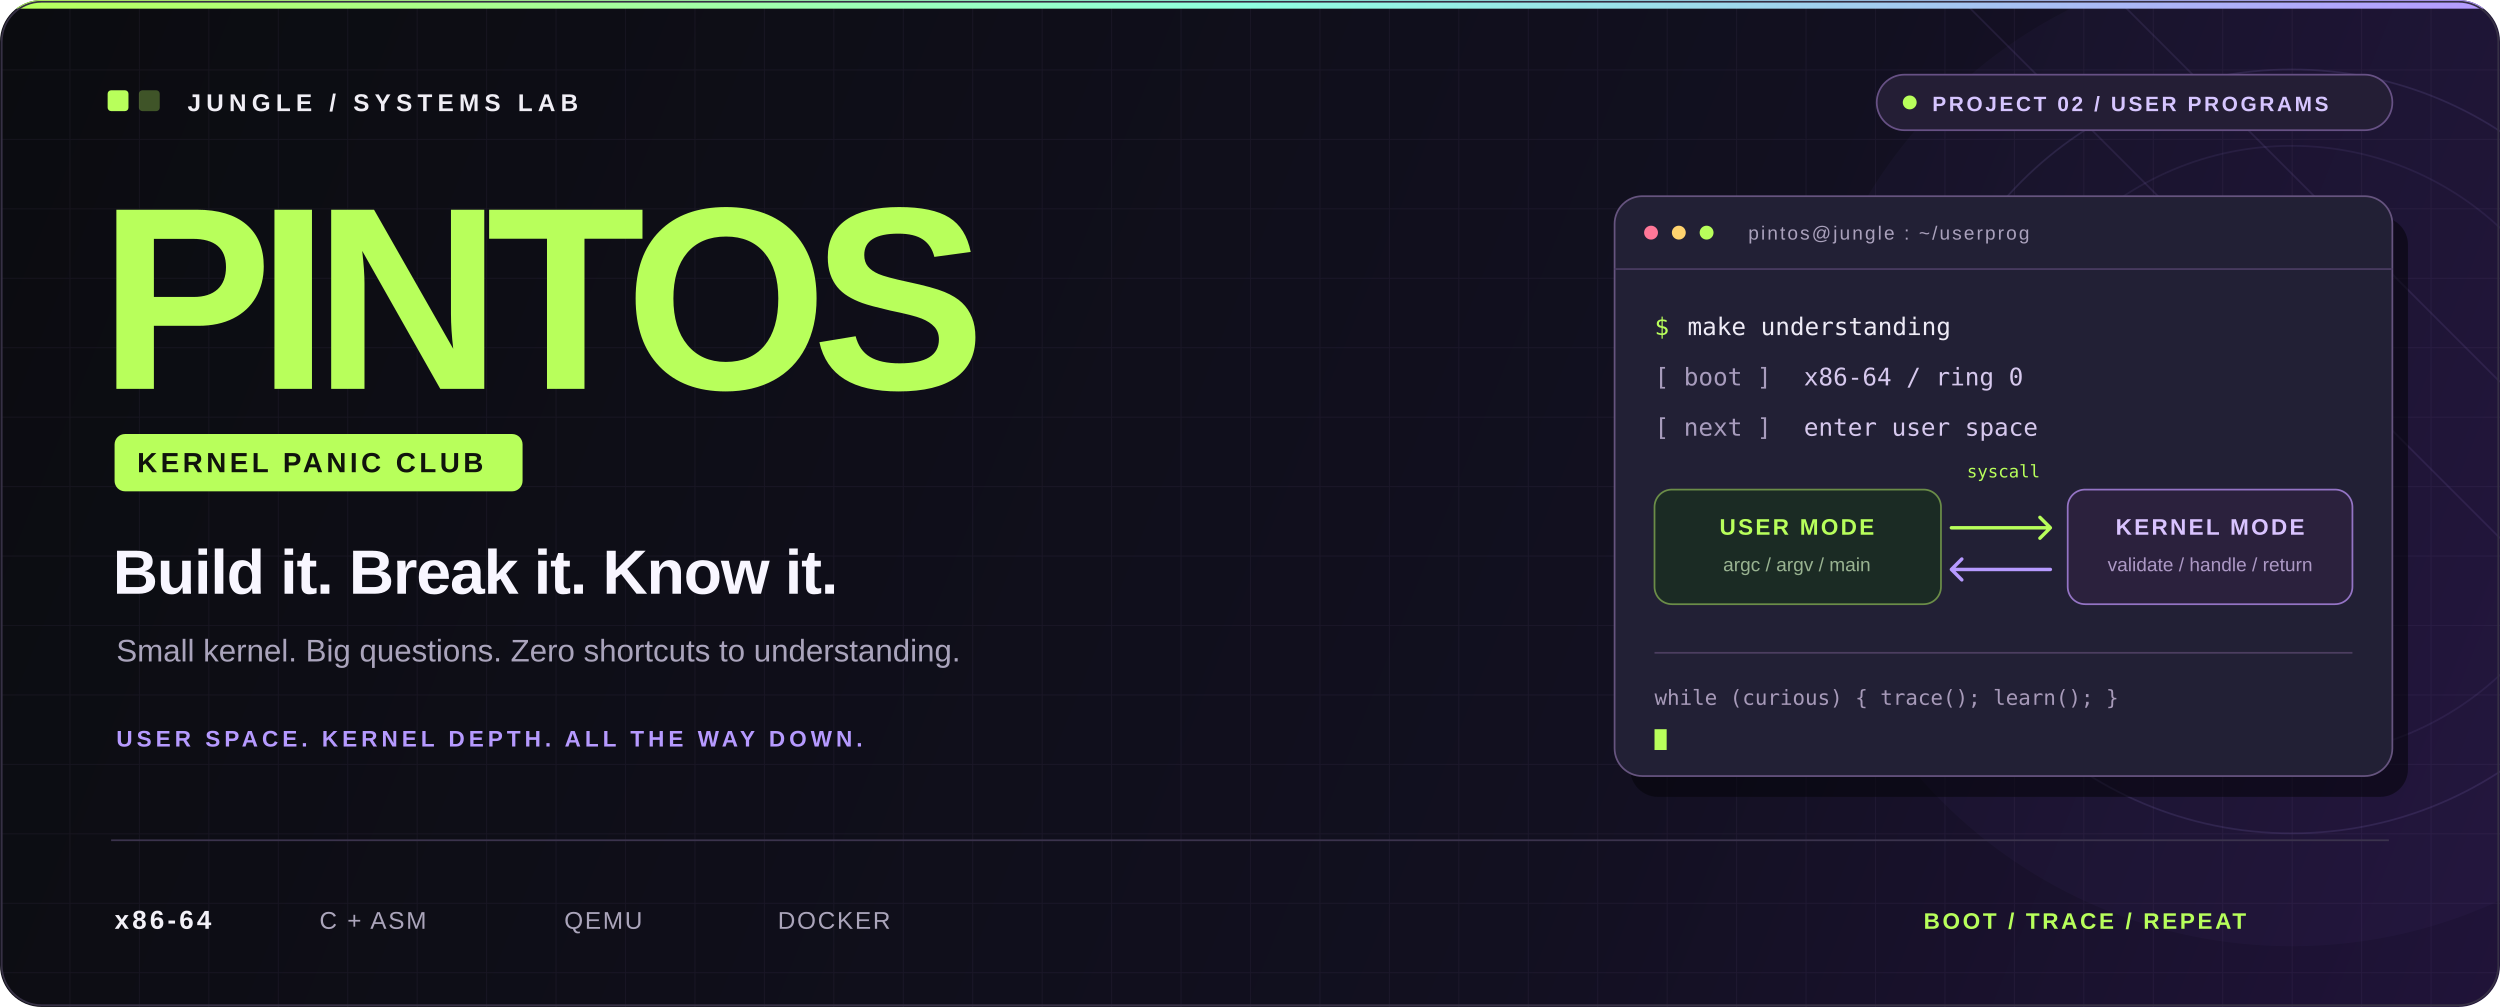
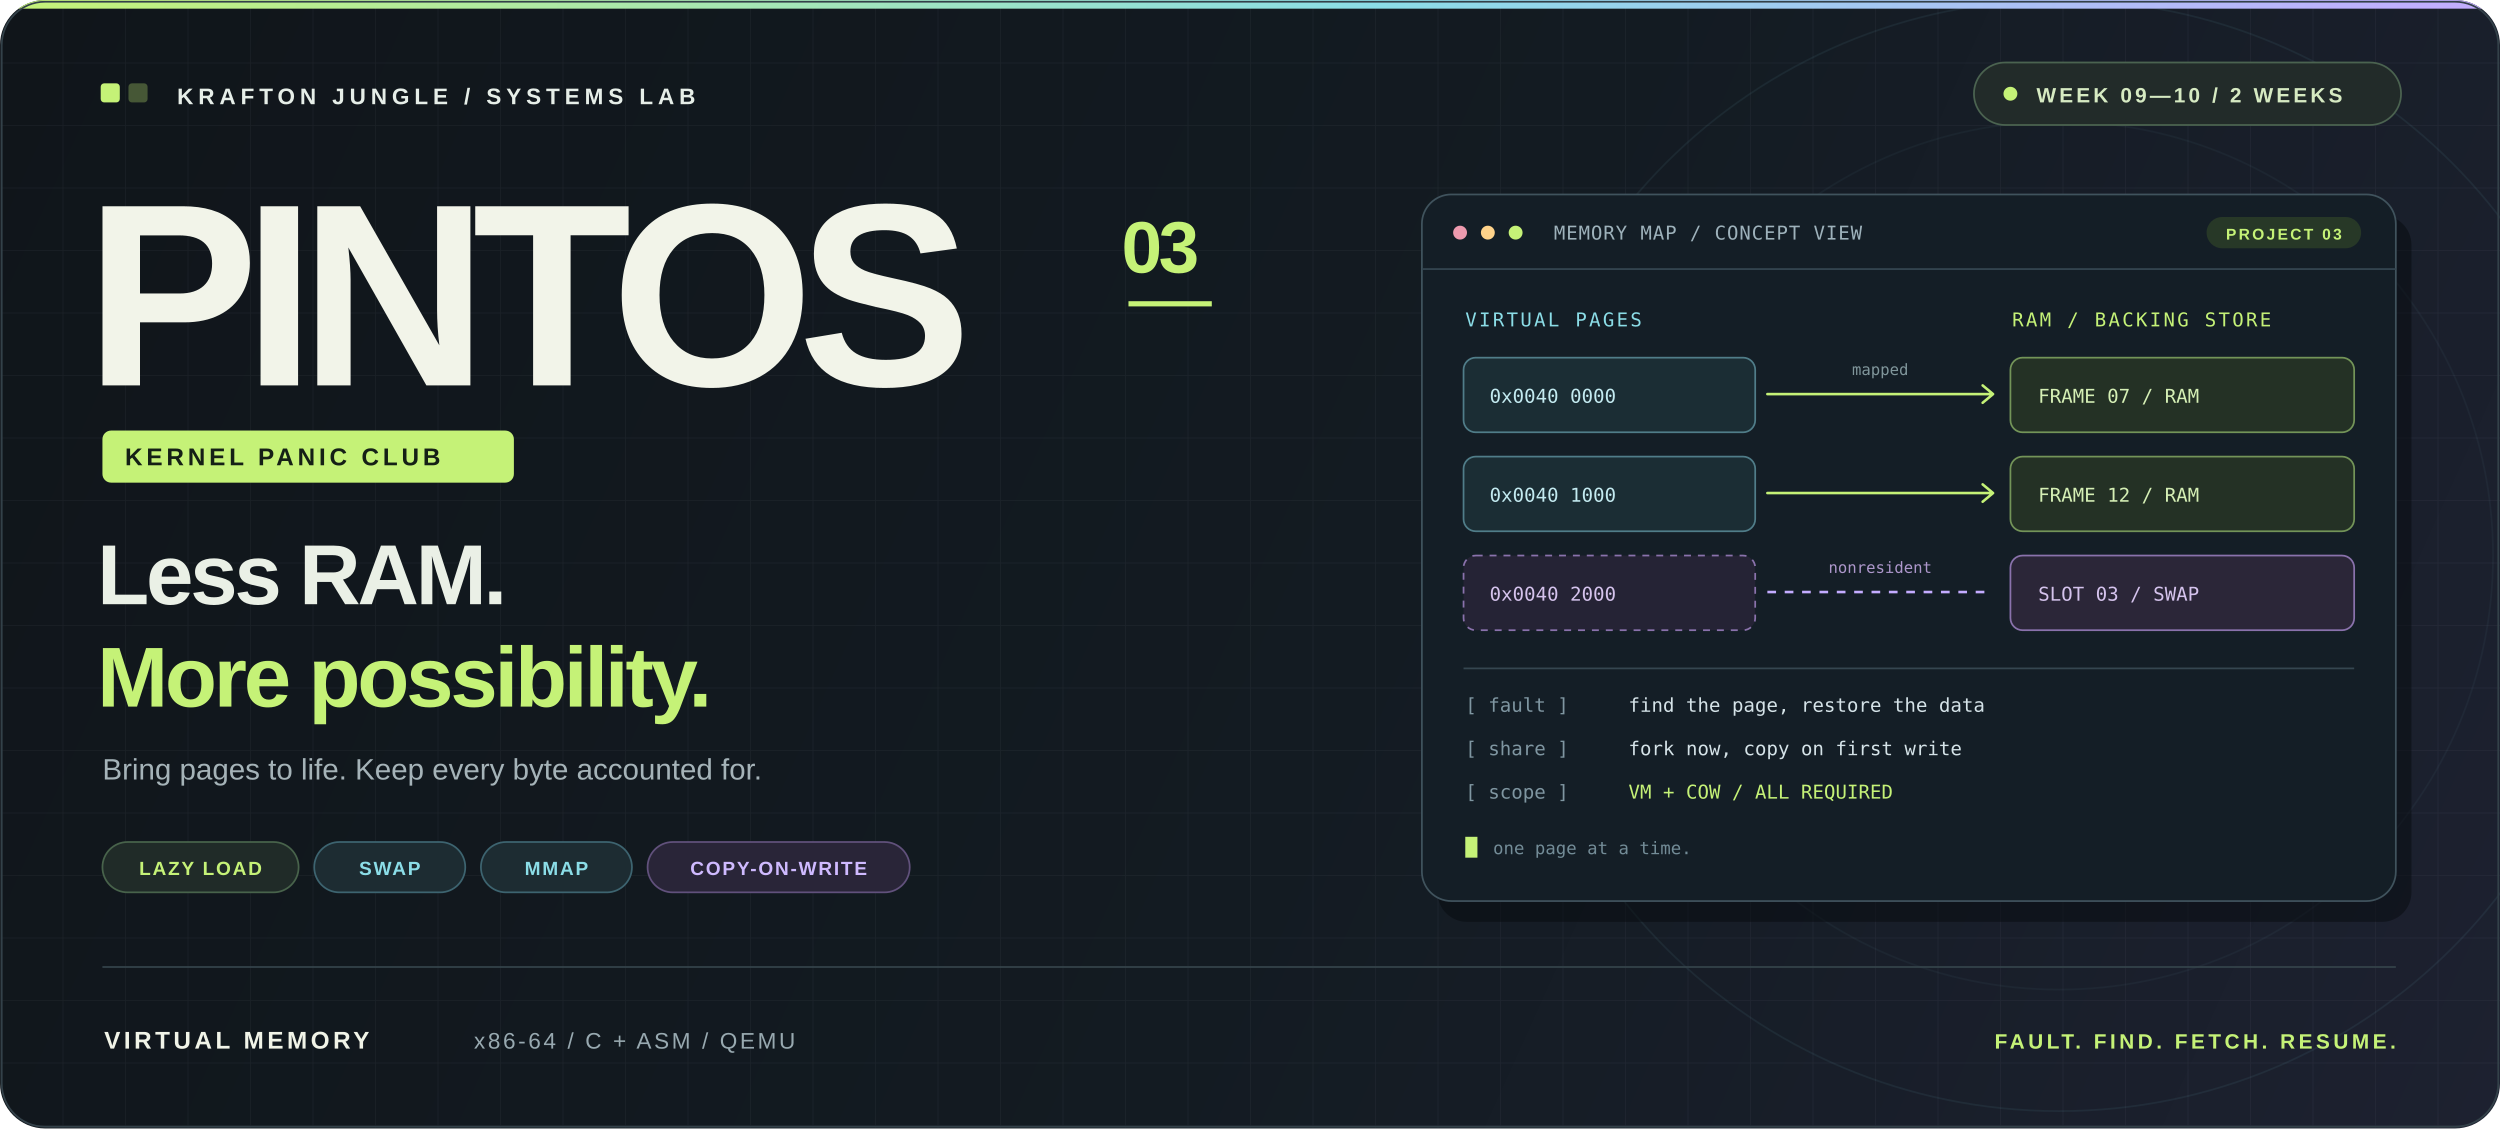
- <svg xmlns="http://www.w3.org/2000/svg" width="1440" height="580" viewBox="0 0 1440 580" fill="none" role="img" aria-labelledby="title desc">
+ <svg xmlns="http://www.w3.org/2000/svg" width="1440" height="650" viewBox="0 0 1440 650" fill="none" role="img" aria-labelledby="title desc">
  <defs>
-     <linearGradient id="bg" x1="0" y1="0" x2="1440" y2="580" gradientUnits="userSpaceOnUse">
-       <stop stop-color="#0b0c10" />
-       <stop offset=".65" stop-color="#121020" />
-       <stop offset="1" stop-color="#201339" />
+     <linearGradient id="background" x1="0" y1="0" x2="1440" y2="650" gradientUnits="userSpaceOnUse">
+       <stop stop-color="#10151a" />
+       <stop offset="0.55" stop-color="#131b22" />
+       <stop offset="1" stop-color="#1d2130" />
    </linearGradient>
-     <linearGradient id="stripe" x1="0" y1="0" x2="1440" y2="0" gradientUnits="userSpaceOnUse">
-       <stop stop-color="#b8ff5b" />
-       <stop offset=".5" stop-color="#8fffe0" />
-       <stop offset="1" stop-color="#b69aff" />
+     <linearGradient id="accent" x1="0" y1="0" x2="1440" y2="0" gradientUnits="userSpaceOnUse">
+       <stop stop-color="#c5f277" />
+       <stop offset="0.55" stop-color="#8bdde7" />
+       <stop offset="1" stop-color="#c4acff" />
    </linearGradient>
-     <linearGradient id="panel" x1="942" y1="160" x2="1320" y2="470" gradientUnits="userSpaceOnUse">
-       <stop stop-color="#222035" />
-       <stop offset="1" stop-color="#11131c" />
-     </linearGradient>
-     <pattern id="grid" width="40" height="40" patternUnits="userSpaceOnUse">
-       <path d="M40 0H0V40" stroke="#9d8dcd" stroke-opacity=".07" />
+     <pattern id="grid" width="36" height="36" patternUnits="userSpaceOnUse">
+       <path d="M36 0H0V36" stroke="#9bb4bc" stroke-opacity="0.065" />
    </pattern>
-     <clipPath id="round">
-       <rect width="1440" height="580" rx="24" />
+     <clipPath id="canvas">
+       <rect width="1440" height="650" rx="26" />
    </clipPath>
  </defs>
-   <g clip-path="url(#round)">
-     <rect width="1440" height="580" fill="url(#bg)" />
-     <rect width="1440" height="580" fill="url(#grid)" />
-     <circle cx="1320" cy="260" r="285" fill="#a782ff" fill-opacity=".035" />
-     <circle cx="1320" cy="260" r="220" stroke="#b69aff" stroke-opacity=".12" />
-     <circle cx="1320" cy="260" r="176" stroke="#b69aff" stroke-opacity=".08" />
-     <path d="M1130 0L1440 310M1220 0L1440 220" stroke="#b69aff" stroke-opacity=".1" />
-     <rect width="1440" height="5" fill="url(#stripe)" />
-     <rect x="1" y="1" width="1438" height="578" rx="23" stroke="#363044" />
+   <g clip-path="url(#canvas)">
+     <rect width="1440" height="650" fill="url(#background)" />
+     <rect width="1440" height="650" fill="url(#grid)" />
+     <circle cx="1186" cy="320" r="320" stroke="#8bdde7" stroke-opacity="0.07" />
+     <circle cx="1186" cy="320" r="250" stroke="#8bdde7" stroke-opacity="0.045" />
+     <rect width="1440" height="5" fill="url(#accent)" />
+     <rect x="1" y="1" width="1438" height="648" rx="25" stroke="#334149" />
    <g font-family="Arial, Helvetica, sans-serif">
-       <rect x="62" y="52" width="12" height="12" rx="2" fill="#b8ff5b" />
-       <rect x="80" y="52" width="12" height="12" rx="2" fill="#b8ff5b" fill-opacity=".3" />
-       <text x="108" y="64" fill="#f0eef5" font-size="14" font-weight="700" letter-spacing="3">JUNGLE / SYSTEMS LAB</text>
-       <rect x="1081" y="43" width="297" height="32" rx="16" fill="#241e35" stroke="#675185" />
-       <circle cx="1100" cy="59" r="4" fill="#b8ff5b" />
-       <text x="1113" y="64" fill="#d6c5ff" font-size="12" font-weight="700" letter-spacing="1.5">PROJECT 02 / USER PROGRAMS</text>
-       <text x="57" y="224" fill="#b8ff5b" font-size="150" font-weight="900" letter-spacing="-9">PINTOS</text>
-       <rect x="66" y="250" width="235" height="33" rx="6" fill="#b8ff5b" />
-       <text x="79" y="272" fill="#10130c" font-size="16" font-weight="900" letter-spacing="2">KERNEL PANIC CLUB</text>
-       <text x="65" y="342" fill="#f8f6ff" font-size="36" font-weight="700" letter-spacing="-.6">Build it. Break it. Know it.</text>
-       <text x="67" y="381" fill="#aaa4bc" font-size="18">Small kernel. Big questions. Zero shortcuts to understanding.</text>
-       <text x="67" y="430" fill="#b69aff" font-size="13" font-weight="700" letter-spacing="2.3">USER SPACE. KERNEL DEPTH. ALL THE WAY DOWN.</text>
-       <path d="M64 484H1376" stroke="#3b334d" />
-       <text x="66" y="535" fill="#f3f1f8" font-size="15" font-weight="700" letter-spacing="1.8">x86-64</text>
-       <text x="184" y="535" fill="#aba5bb" font-size="14" letter-spacing="1">C + ASM</text>
-       <text x="325" y="535" fill="#aba5bb" font-size="14" letter-spacing="1">QEMU</text>
-       <text x="448" y="535" fill="#aba5bb" font-size="14" letter-spacing="1">DOCKER</text>
-       <text x="1108" y="535" fill="#b8ff5b" font-size="13" font-weight="700" letter-spacing="1.5">BOOT / TRACE / REPEAT</text>
+       <rect x="58" y="48" width="11" height="11" rx="2" fill="#c5f277" />
+       <rect x="74" y="48" width="11" height="11" rx="2" fill="#c5f277" fill-opacity="0.3" />
+       <text x="102" y="60" fill="#e6eee8" font-size="13" font-weight="700" letter-spacing="2.8">KRAFTON JUNGLE / SYSTEMS LAB</text>
+       <rect x="1137" y="36" width="246" height="36" rx="18" fill="#222b29" stroke="#4b6350" />
+       <circle cx="1158" cy="54" r="4" fill="#c5f277" />
+       <text x="1173" y="59" fill="#d6eac2" font-size="12" font-weight="700" letter-spacing="1.8">WEEK 09—10 / 2 WEEKS</text>
+       <text x="49" y="222" fill="#f2f4e9" font-size="150" font-weight="900" letter-spacing="-9">PINTOS</text>
+       <text x="646" y="157" fill="#c5f277" font-size="42" font-weight="700" letter-spacing="-2">03</text>
+       <path d="M650 175H698" stroke="#c5f277" stroke-width="3" />
+       <rect x="59" y="248" width="237" height="30" rx="5" fill="#c5f277" />
+       <text x="72" y="268" fill="#152016" font-size="14" font-weight="900" letter-spacing="2.2">KERNEL PANIC CLUB</text>
+       <text x="56" y="348" fill="#eaf0e6" font-size="49" font-weight="700" letter-spacing="-1.8">Less RAM.</text>
+       <text x="56" y="407" fill="#c5f277" font-size="49" font-weight="700" letter-spacing="-1.8">More possibility.</text>
+       <text x="59" y="449" fill="#a5b3b8" font-size="17">Bring pages to life. Keep every byte accounted for.</text>
+       <rect x="59" y="485" width="113" height="29" rx="14.5" fill="#202b28" stroke="#48634b" />
+       <text x="115.5" y="504" text-anchor="middle" fill="#c5f277" font-size="11" font-weight="700" letter-spacing="1">LAZY LOAD</text>
+       <rect x="181" y="485" width="87" height="29" rx="14.5" fill="#1d2c32" stroke="#3d6470" />
+       <text x="224.5" y="504" text-anchor="middle" fill="#8bdde7" font-size="11" font-weight="700" letter-spacing="1">SWAP</text>
+       <rect x="277" y="485" width="87" height="29" rx="14.5" fill="#1d2c32" stroke="#3d6470" />
+       <text x="320.5" y="504" text-anchor="middle" fill="#8bdde7" font-size="11" font-weight="700" letter-spacing="1">MMAP</text>
+       <rect x="373" y="485" width="151" height="29" rx="14.5" fill="#292538" stroke="#61517c" />
+       <text x="448.5" y="504" text-anchor="middle" fill="#cfbaff" font-size="11" font-weight="700" letter-spacing="1">COPY-ON-WRITE</text>
+       <path d="M59 557H1380" stroke="#34434a" />
+       <text x="60" y="604" fill="#f1f4e8" font-size="14" font-weight="700" letter-spacing="2">VIRTUAL MEMORY</text>
+       <text x="273" y="604" fill="#98a9b0" font-size="13" letter-spacing="1.5">x86-64 / C + ASM / QEMU</text>
+       <text x="1380" y="604" text-anchor="end" fill="#c5f277" font-size="12" font-weight="700" letter-spacing="2">FAULT. FIND. FETCH. RESUME.</text>
    </g>
-     <g transform="translate(930 113)">
-       <rect x="9" y="12" width="448" height="334" rx="16" fill="#05050a" fill-opacity=".55" />
-       <rect width="448" height="334" rx="16" fill="url(#panel)" stroke="#66547f" />
-       <path d="M0 42H448" stroke="#4a3c61" />
-       <circle cx="21" cy="21" r="4" fill="#ff7798" />
-       <circle cx="37" cy="21" r="4" fill="#ffd36e" />
-       <circle cx="53" cy="21" r="4" fill="#b8ff5b" />
-       <text x="77" y="25" fill="#aaa1bc" font-family="Arial, Helvetica, sans-serif" font-size="11" letter-spacing="1.2">pintos@jungle : ~/userprog</text>
-       <g font-family="Consolas, monospace" font-size="14">
-         <text x="23" y="80" fill="#b8ff5b">$</text>
-         <text x="42" y="80" fill="#eeebf6">make understanding</text>
-         <text x="23" y="109" fill="#a89cbd">[ boot ]</text>
-         <text x="109" y="109" fill="#d6c8ed">x86-64 / ring 0</text>
-         <text x="23" y="138" fill="#a89cbd">[ next ]</text>
-         <text x="109" y="138" fill="#d6c8ed">enter user space</text>
+     <g transform="translate(819 112)">
+       <rect x="9" y="12" width="561" height="407" rx="17" fill="#070b0f" fill-opacity="0.5" />
+       <rect width="561" height="407" rx="17" fill="#141e26" stroke="#40535d" />
+       <path d="M0 43H561" stroke="#354650" />
+       <circle cx="22" cy="22" r="4" fill="#ed9aae" />
+       <circle cx="38" cy="22" r="4" fill="#ffd38a" />
+       <circle cx="54" cy="22" r="4" fill="#c5f277" />
+       <text x="76" y="26" fill="#9eb2bb" font-family="Consolas, monospace" font-size="11" letter-spacing="0.5">MEMORY MAP / CONCEPT VIEW</text>
+       <rect x="452" y="13" width="89" height="18" rx="9" fill="#273827" />
+       <text x="496.5" y="26" text-anchor="middle" fill="#c5f277" font-family="Arial, sans-serif" font-size="9" font-weight="700" letter-spacing="1.3">PROJECT 03</text>
+       <g font-family="Consolas, monospace" font-size="11">
+         <text x="25" y="76" fill="#8bdde7" letter-spacing="1.3">VIRTUAL PAGES</text>
+         <text x="340" y="76" fill="#c5f277" letter-spacing="1.3">RAM / BACKING STORE</text>
+         <rect x="24" y="94" width="168" height="43" rx="7" fill="#1b2d34" stroke="#507d89" />
+         <text x="39" y="120" fill="#c3eaf0">0x0040 0000</text>
+         <rect x="24" y="151" width="168" height="43" rx="7" fill="#1b2d34" stroke="#507d89" />
+         <text x="39" y="177" fill="#c3eaf0">0x0040 1000</text>
+         <rect x="24" y="208" width="168" height="43" rx="7" fill="#252335" stroke="#8a72ac" stroke-dasharray="4 4" />
+         <text x="39" y="234" fill="#d5c3ed">0x0040 2000</text>
+         <rect x="339" y="94" width="198" height="43" rx="7" fill="#243125" stroke="#739458" />
+         <text x="355" y="120" fill="#d5efb5">FRAME 07 / RAM</text>
+         <rect x="339" y="151" width="198" height="43" rx="7" fill="#243125" stroke="#739458" />
+         <text x="355" y="177" fill="#d5efb5">FRAME 12 / RAM</text>
+         <rect x="339" y="208" width="198" height="43" rx="7" fill="#2b2638" stroke="#8a72ac" />
+         <text x="355" y="234" fill="#d5c3ed">SLOT 03 / SWAP</text>
+         <path d="M199 115H329M323 110L329 115L323 120" stroke="#c5f277" stroke-width="1.5" stroke-linecap="round" stroke-linejoin="round" />
+         <path d="M199 172H329M323 167L329 172L323 177" stroke="#c5f277" stroke-width="1.5" stroke-linecap="round" stroke-linejoin="round" />
+         <path d="M199 229H329" stroke="#c4acff" stroke-width="1.5" stroke-dasharray="5 5" />
+         <text x="264" y="104" text-anchor="middle" fill="#80969b" font-size="9">mapped</text>
+         <text x="264" y="218" text-anchor="middle" fill="#ad97cb" font-size="9">nonresident</text>
+         <path d="M24 273H537" stroke="#354650" />
+         <text x="25" y="298" fill="#7f96a1">[ fault ]</text>
+         <text x="119" y="298" fill="#d5e3e8">find the page, restore the data</text>
+         <text x="25" y="323" fill="#7f96a1">[ share ]</text>
+         <text x="119" y="323" fill="#d5e3e8">fork now, copy on first write</text>
+         <text x="25" y="348" fill="#7f96a1">[ scope ]</text>
+         <text x="119" y="348" fill="#c5f277">VM + COW / ALL REQUIRED</text>
+         <rect x="25" y="370" width="7" height="12" fill="#c5f277" />
+         <text x="41" y="380" fill="#738c97" font-size="10">one page at a time.</text>
      </g>
-       <rect x="23" y="169" width="165" height="66" rx="10" fill="#1b2b24" stroke="#6b8d48" />
-       <rect x="261" y="169" width="164" height="66" rx="10" fill="#2b213d" stroke="#9474c5" />
-       <g font-family="Arial, Helvetica, sans-serif" text-anchor="middle">
-         <text x="105" y="195" fill="#b8ff5b" font-size="13" font-weight="700" letter-spacing="1.3">USER MODE</text>
-         <text x="105" y="216" fill="#99b391" font-size="11">argc / argv / main</text>
-         <text x="343" y="195" fill="#d9c3ff" font-size="13" font-weight="700" letter-spacing="1.3">KERNEL MODE</text>
-         <text x="343" y="216" fill="#ac98c5" font-size="11">validate / handle / return</text>
-       </g>
-       <path d="M194 191H251M245 185L251 191L245 197" stroke="#b8ff5b" stroke-width="2" stroke-linecap="round" stroke-linejoin="round" />
-       <path d="M251 215H194M200 209L194 215L200 221" stroke="#b69aff" stroke-width="2" stroke-linecap="round" stroke-linejoin="round" />
-       <text x="224" y="162" text-anchor="middle" fill="#b8ff5b" font-family="Consolas, monospace" font-size="10">syscall</text>
-       <path d="M23 263H425" stroke="#4c3e60" />
-       <text x="23" y="293" fill="#a79ab9" font-family="Consolas, monospace" font-size="12">while (curious) { trace(); learn(); }</text>
-       <rect x="23" y="307" width="7" height="12" fill="#b8ff5b" />
    </g>
  </g>
</svg>
